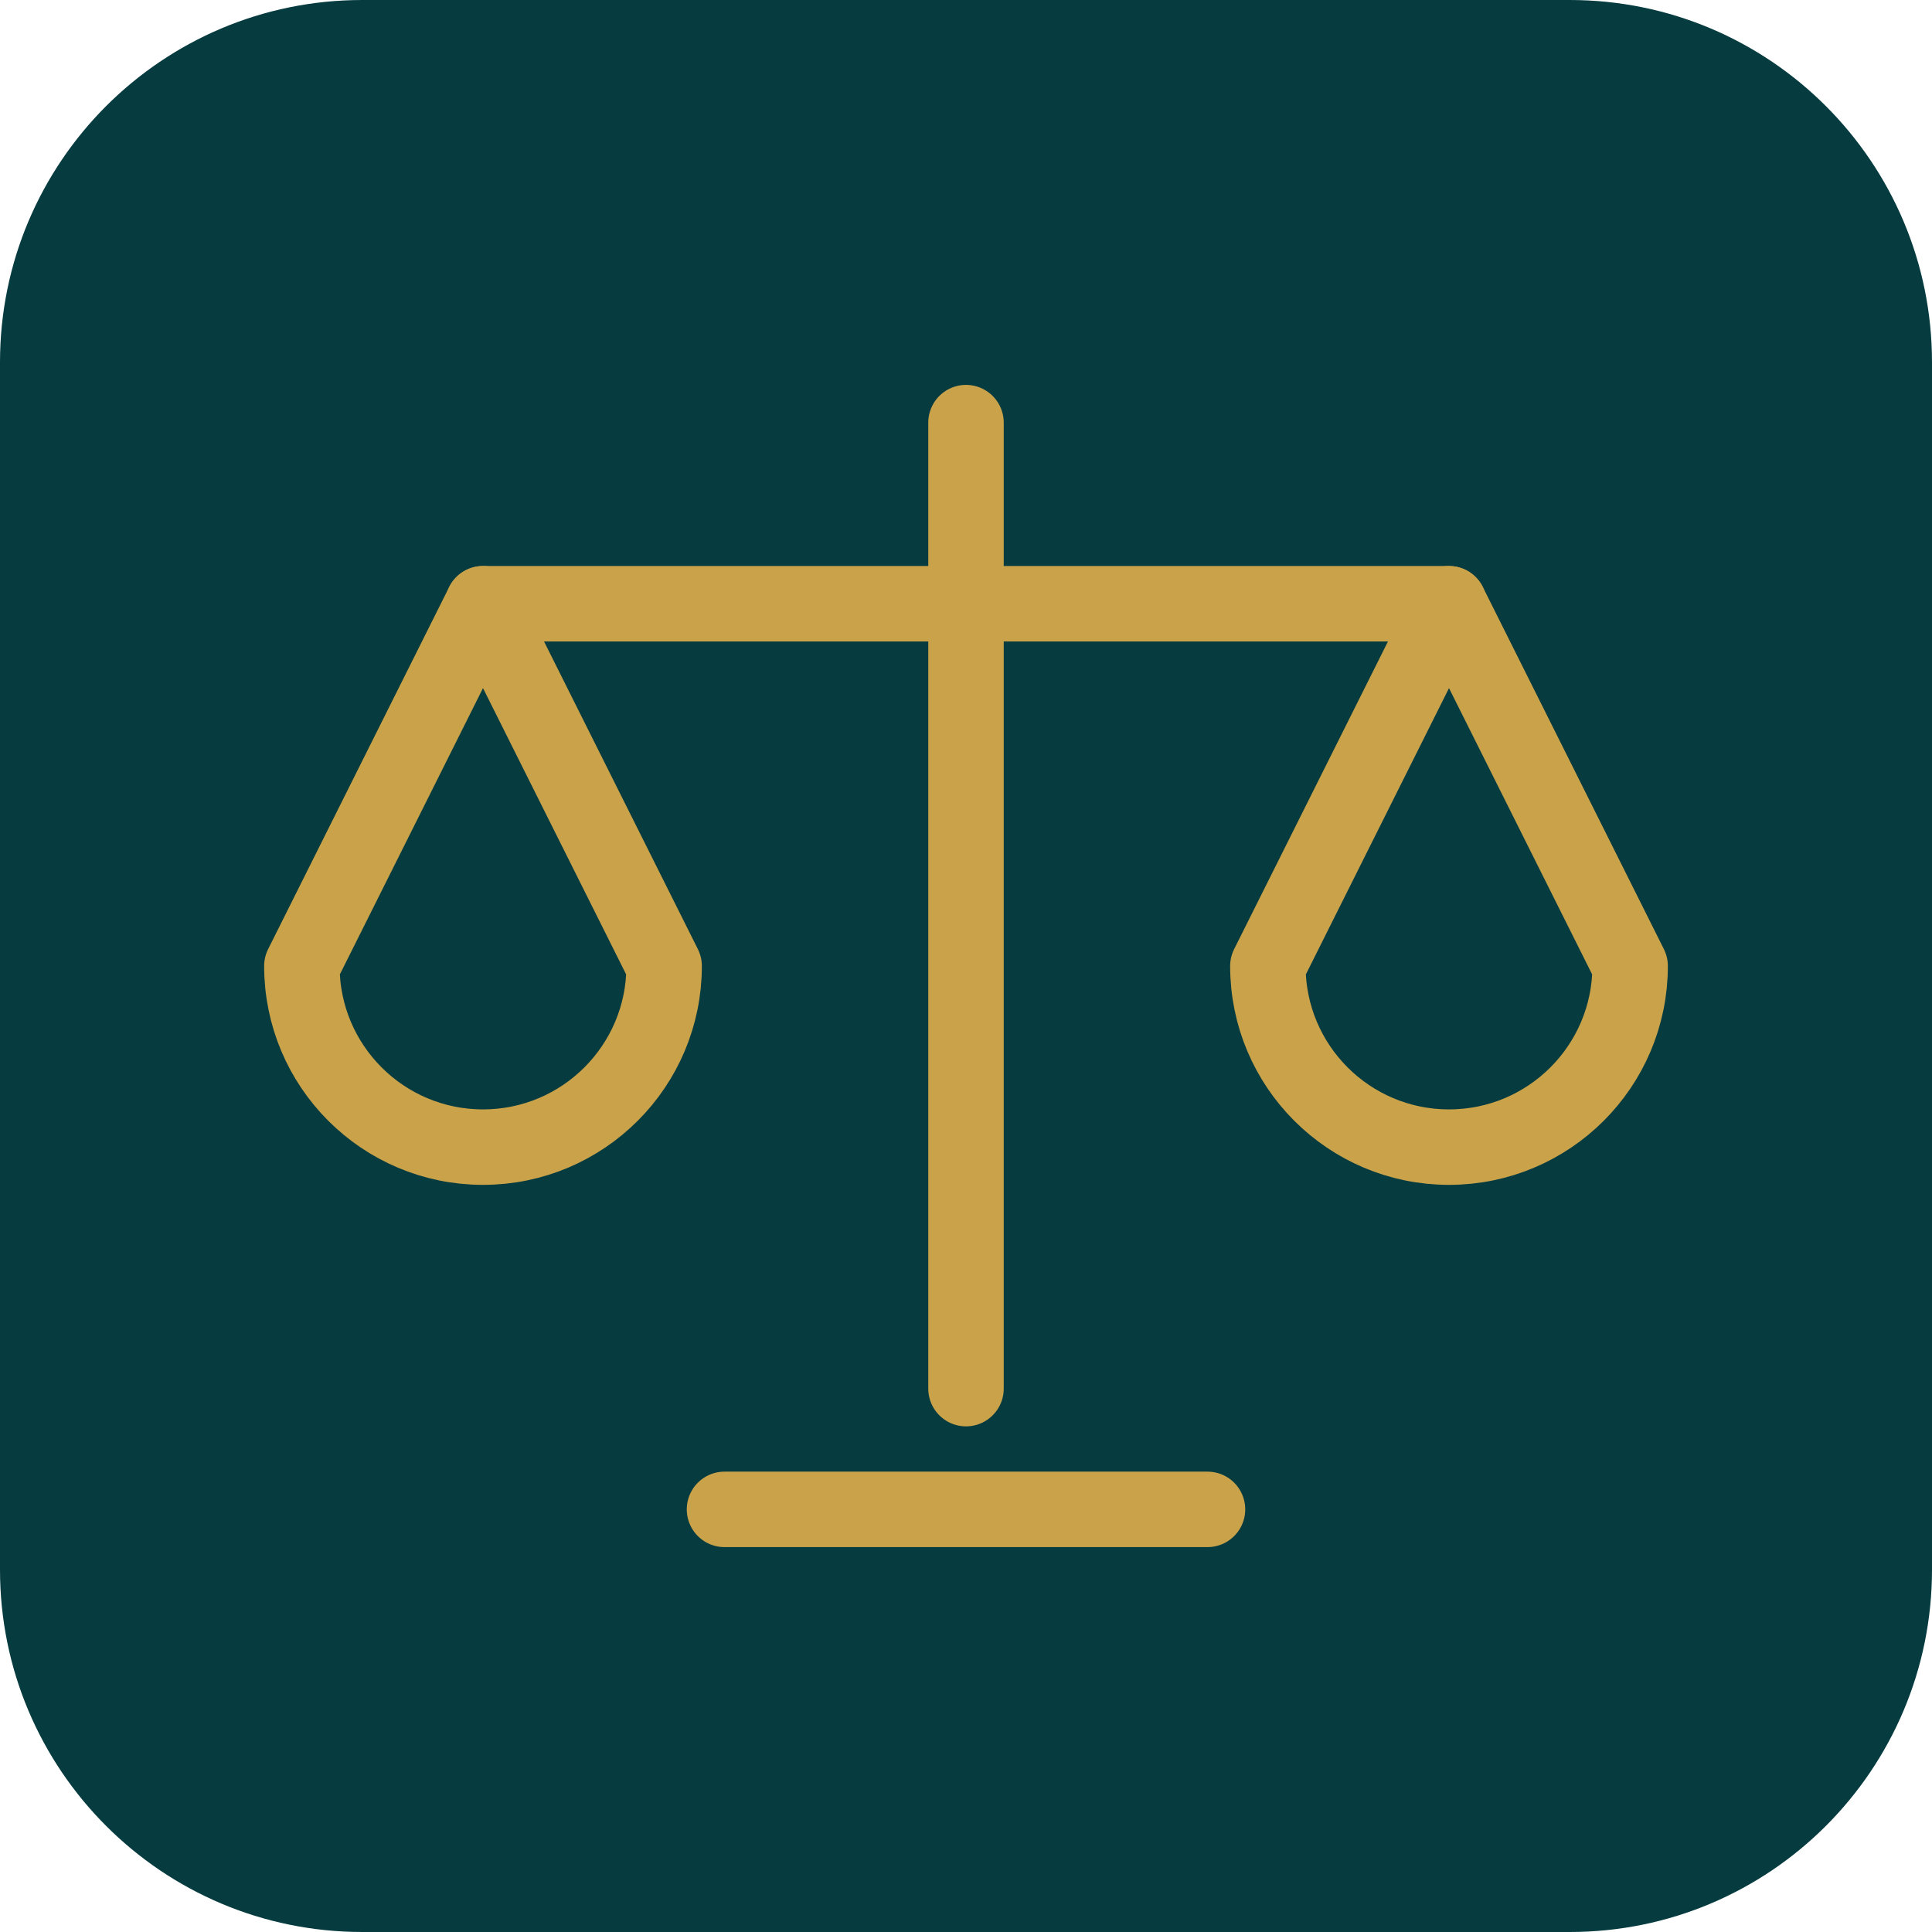
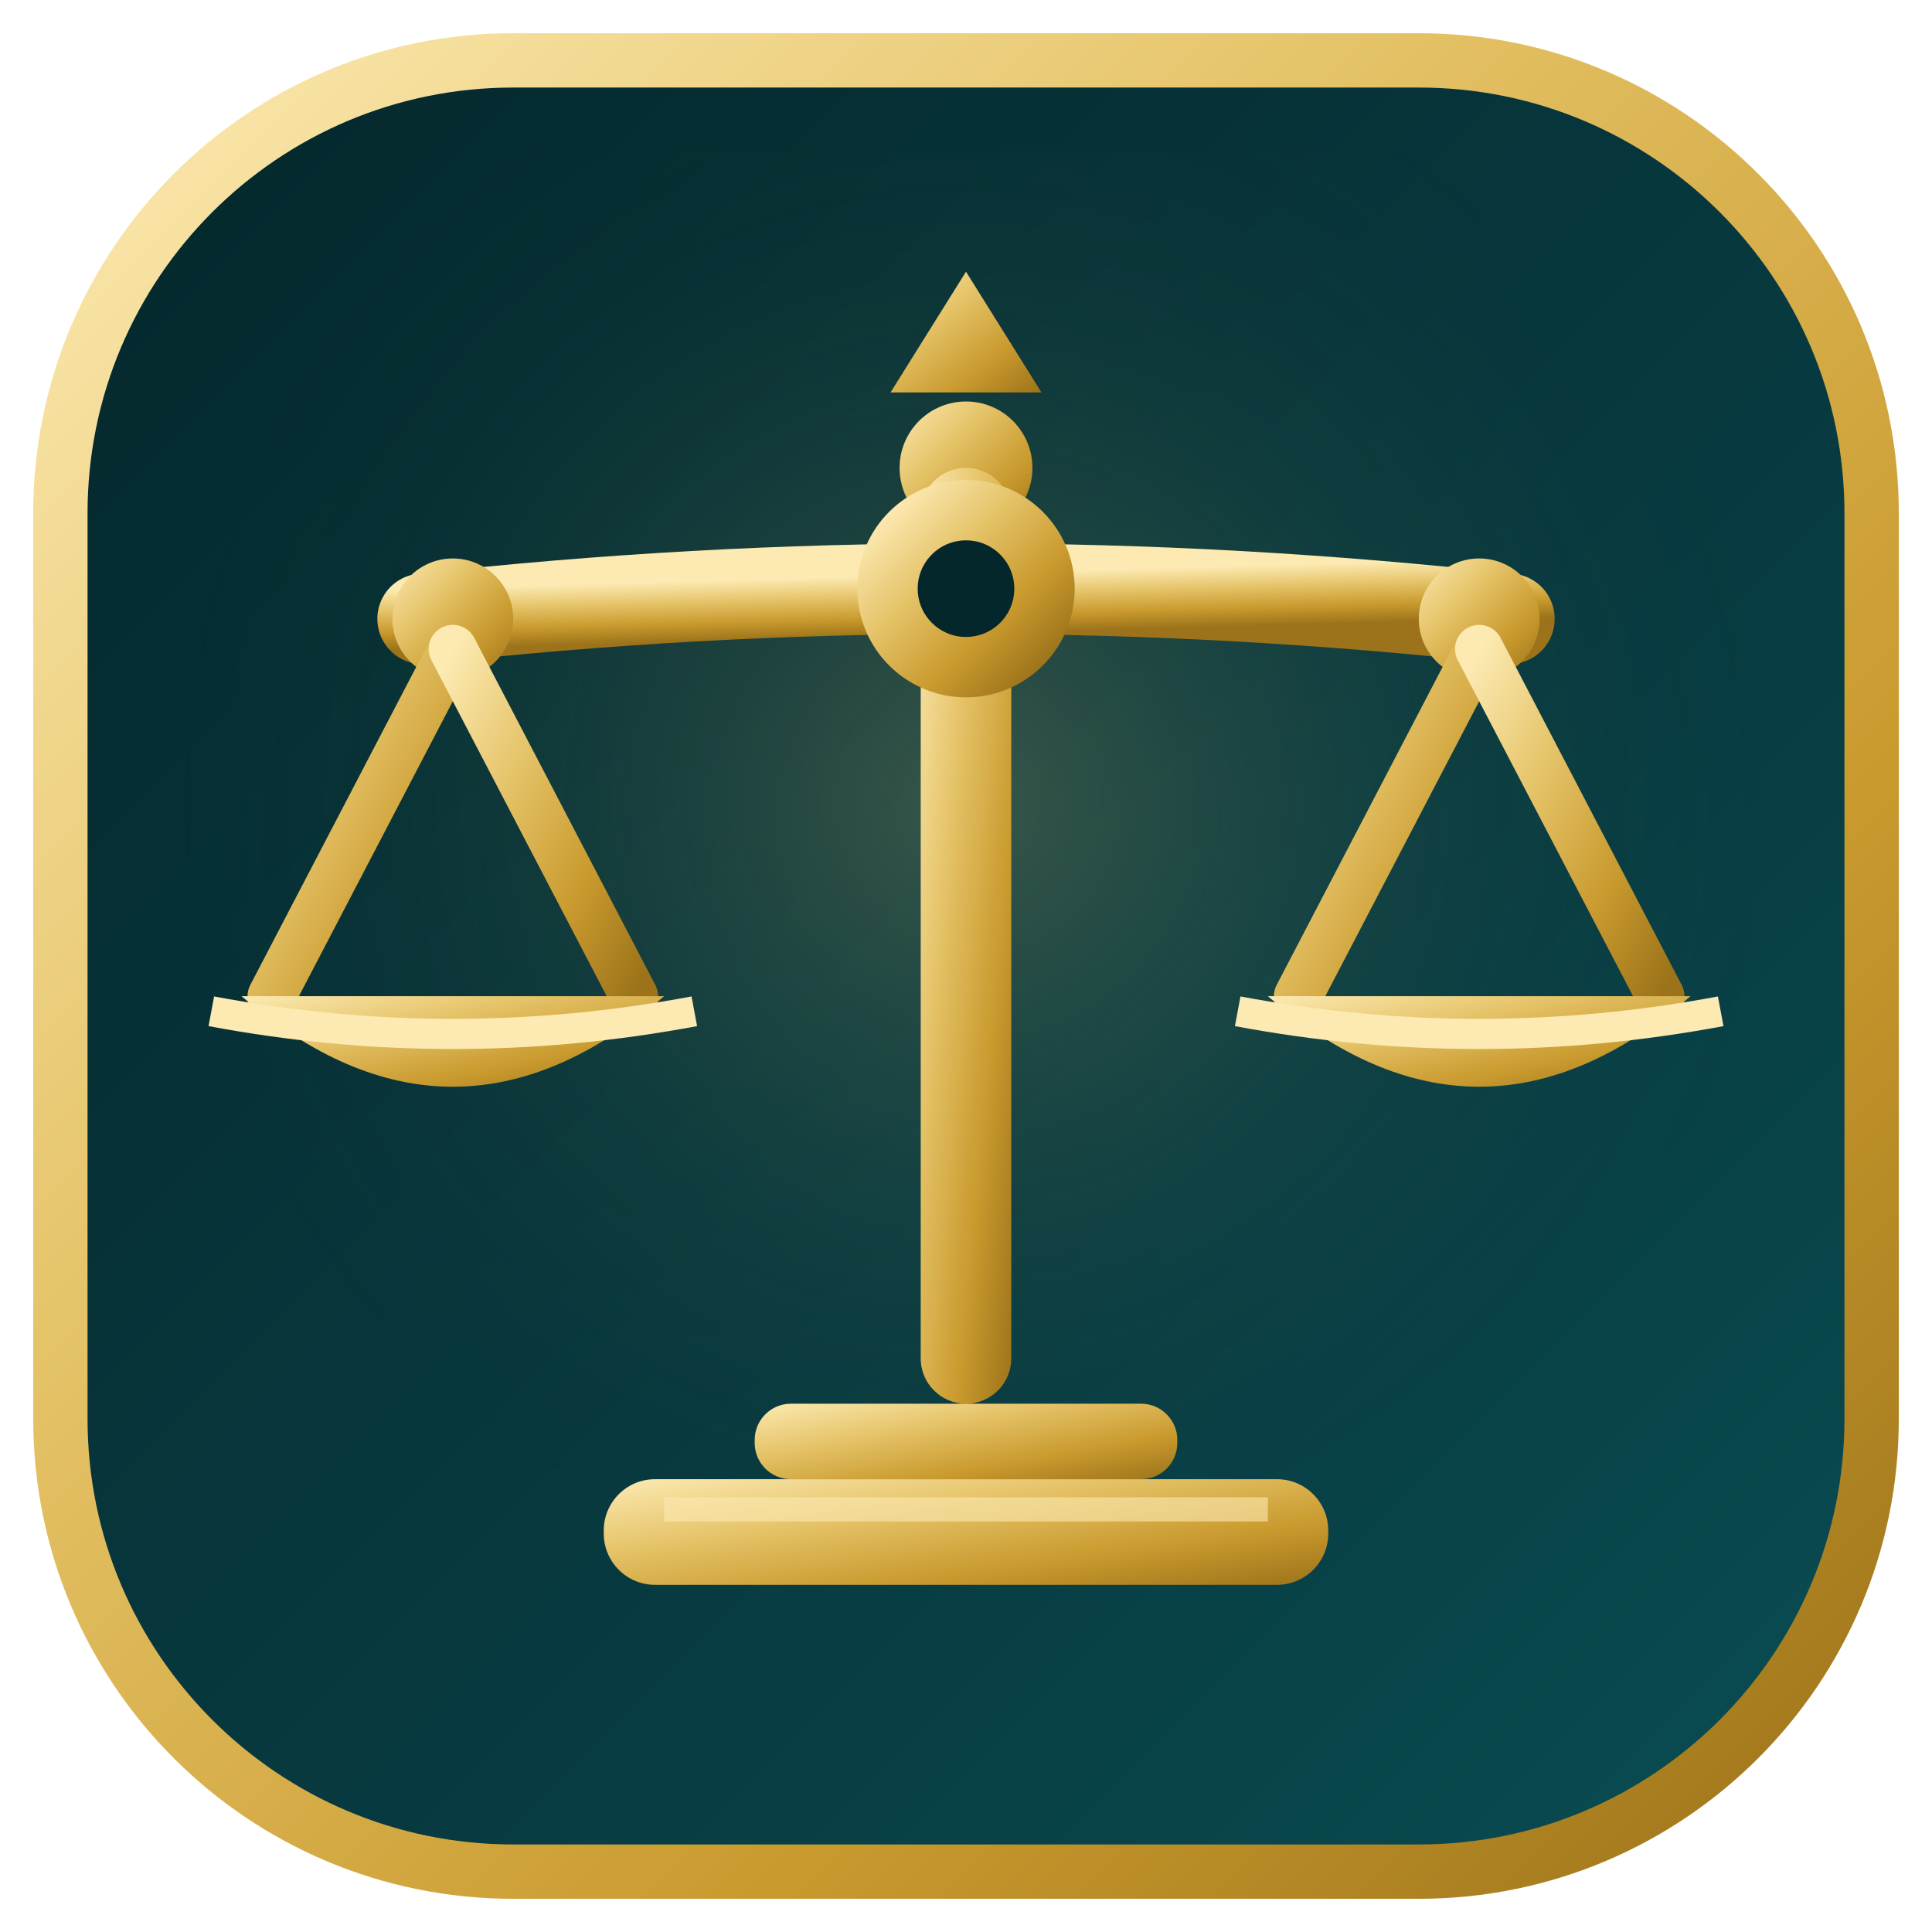
- <svg xmlns="http://www.w3.org/2000/svg" viewBox="0 0 64 64">
-   <rect width="64" height="64" rx="12" fill="#063B3F" />
-   <g fill="none" stroke="#C9A24A" stroke-width="2.5" stroke-linecap="round" stroke-linejoin="round">
-     <line x1="32" y1="14" x2="32" y2="46" />
-     <line x1="16" y1="20" x2="48" y2="20" />
-     <path d="M16 20 L10 32 A6 6 0 0 0 22 32 Z" />
-     <path d="M48 20 L42 32 A6 6 0 0 0 54 32 Z" />
-     <line x1="24" y1="50" x2="40" y2="50" />
+ <svg xmlns="http://www.w3.org/2000/svg" viewBox="0 0 64 64" width="64" height="64">
+   <defs>
+     <linearGradient id="bgGrad" x1="0%" y1="0%" x2="100%" y2="100%">
+       <stop offset="0%" stop-color="#04272B" />
+       <stop offset="60%" stop-color="#073B41" />
+       <stop offset="100%" stop-color="#0A4D54" />
+     </linearGradient>
+     <linearGradient id="goldGrad" x1="0%" y1="0%" x2="100%" y2="100%">
+       <stop offset="0%" stop-color="#FCEAB2" />
+       <stop offset="35%" stop-color="#E5C368" />
+       <stop offset="70%" stop-color="#C99A2E" />
+       <stop offset="100%" stop-color="#9C731A" />
+     </linearGradient>
+     <radialGradient id="glowGrad" cx="50%" cy="40%" r="50%">
+       <stop offset="0%" stop-color="#E8CC78" stop-opacity="0.22" />
+       <stop offset="100%" stop-color="#04272B" stop-opacity="0" />
+     </radialGradient>
+   </defs>
+   <rect x="2" y="2" width="60" height="60" rx="15" fill="url(#bgGrad)" stroke="url(#goldGrad)" stroke-width="1.8" />
+   <rect x="5" y="5" width="54" height="54" rx="12" fill="url(#glowGrad)" />
+   <g id="justice-scale">
+     <path d="M32 9 L34.5 13 L29.5 13 Z" fill="url(#goldGrad)" />
+     <circle cx="32" cy="15.5" r="2.2" fill="url(#goldGrad)" />
+     <rect x="30.5" y="15.5" width="3" height="31" rx="1.5" fill="url(#goldGrad)" />
+     <path d="M14 20.5 Q32 18.5 50 20.5" fill="none" stroke="url(#goldGrad)" stroke-width="3" stroke-linecap="round" />
+     <circle cx="15" cy="20.5" r="2" fill="url(#goldGrad)" />
+     <circle cx="32" cy="19.5" r="2.6" fill="#04272B" stroke="url(#goldGrad)" stroke-width="2" />
+     <circle cx="49" cy="20.5" r="2" fill="url(#goldGrad)" />
+     <line x1="15" y1="21.5" x2="9" y2="33" stroke="url(#goldGrad)" stroke-width="1.6" stroke-linecap="round" />
+     <line x1="15" y1="21.5" x2="21" y2="33" stroke="url(#goldGrad)" stroke-width="1.6" stroke-linecap="round" />
+     <path d="M8 33 Q15 39 22 33 Z" fill="url(#goldGrad)" />
+     <path d="M7 33.5 Q15 35 23 33.5" fill="none" stroke="#FCEAB2" stroke-width="1" />
+     <line x1="49" y1="21.5" x2="43" y2="33" stroke="url(#goldGrad)" stroke-width="1.6" stroke-linecap="round" />
+     <line x1="49" y1="21.5" x2="55" y2="33" stroke="url(#goldGrad)" stroke-width="1.6" stroke-linecap="round" />
+     <path d="M42 33 Q49 39 56 33 Z" fill="url(#goldGrad)" />
+     <path d="M41 33.5 Q49 35 57 33.5" fill="none" stroke="#FCEAB2" stroke-width="1" />
+     <rect x="25" y="46.5" width="14" height="2.5" rx="1.2" fill="url(#goldGrad)" />
+     <rect x="20" y="49" width="24" height="3.5" rx="1.7" fill="url(#goldGrad)" />
+     <line x1="22" y1="50" x2="42" y2="50" stroke="#FCEAB2" stroke-width="0.8" opacity="0.6" />
  </g>
</svg>
